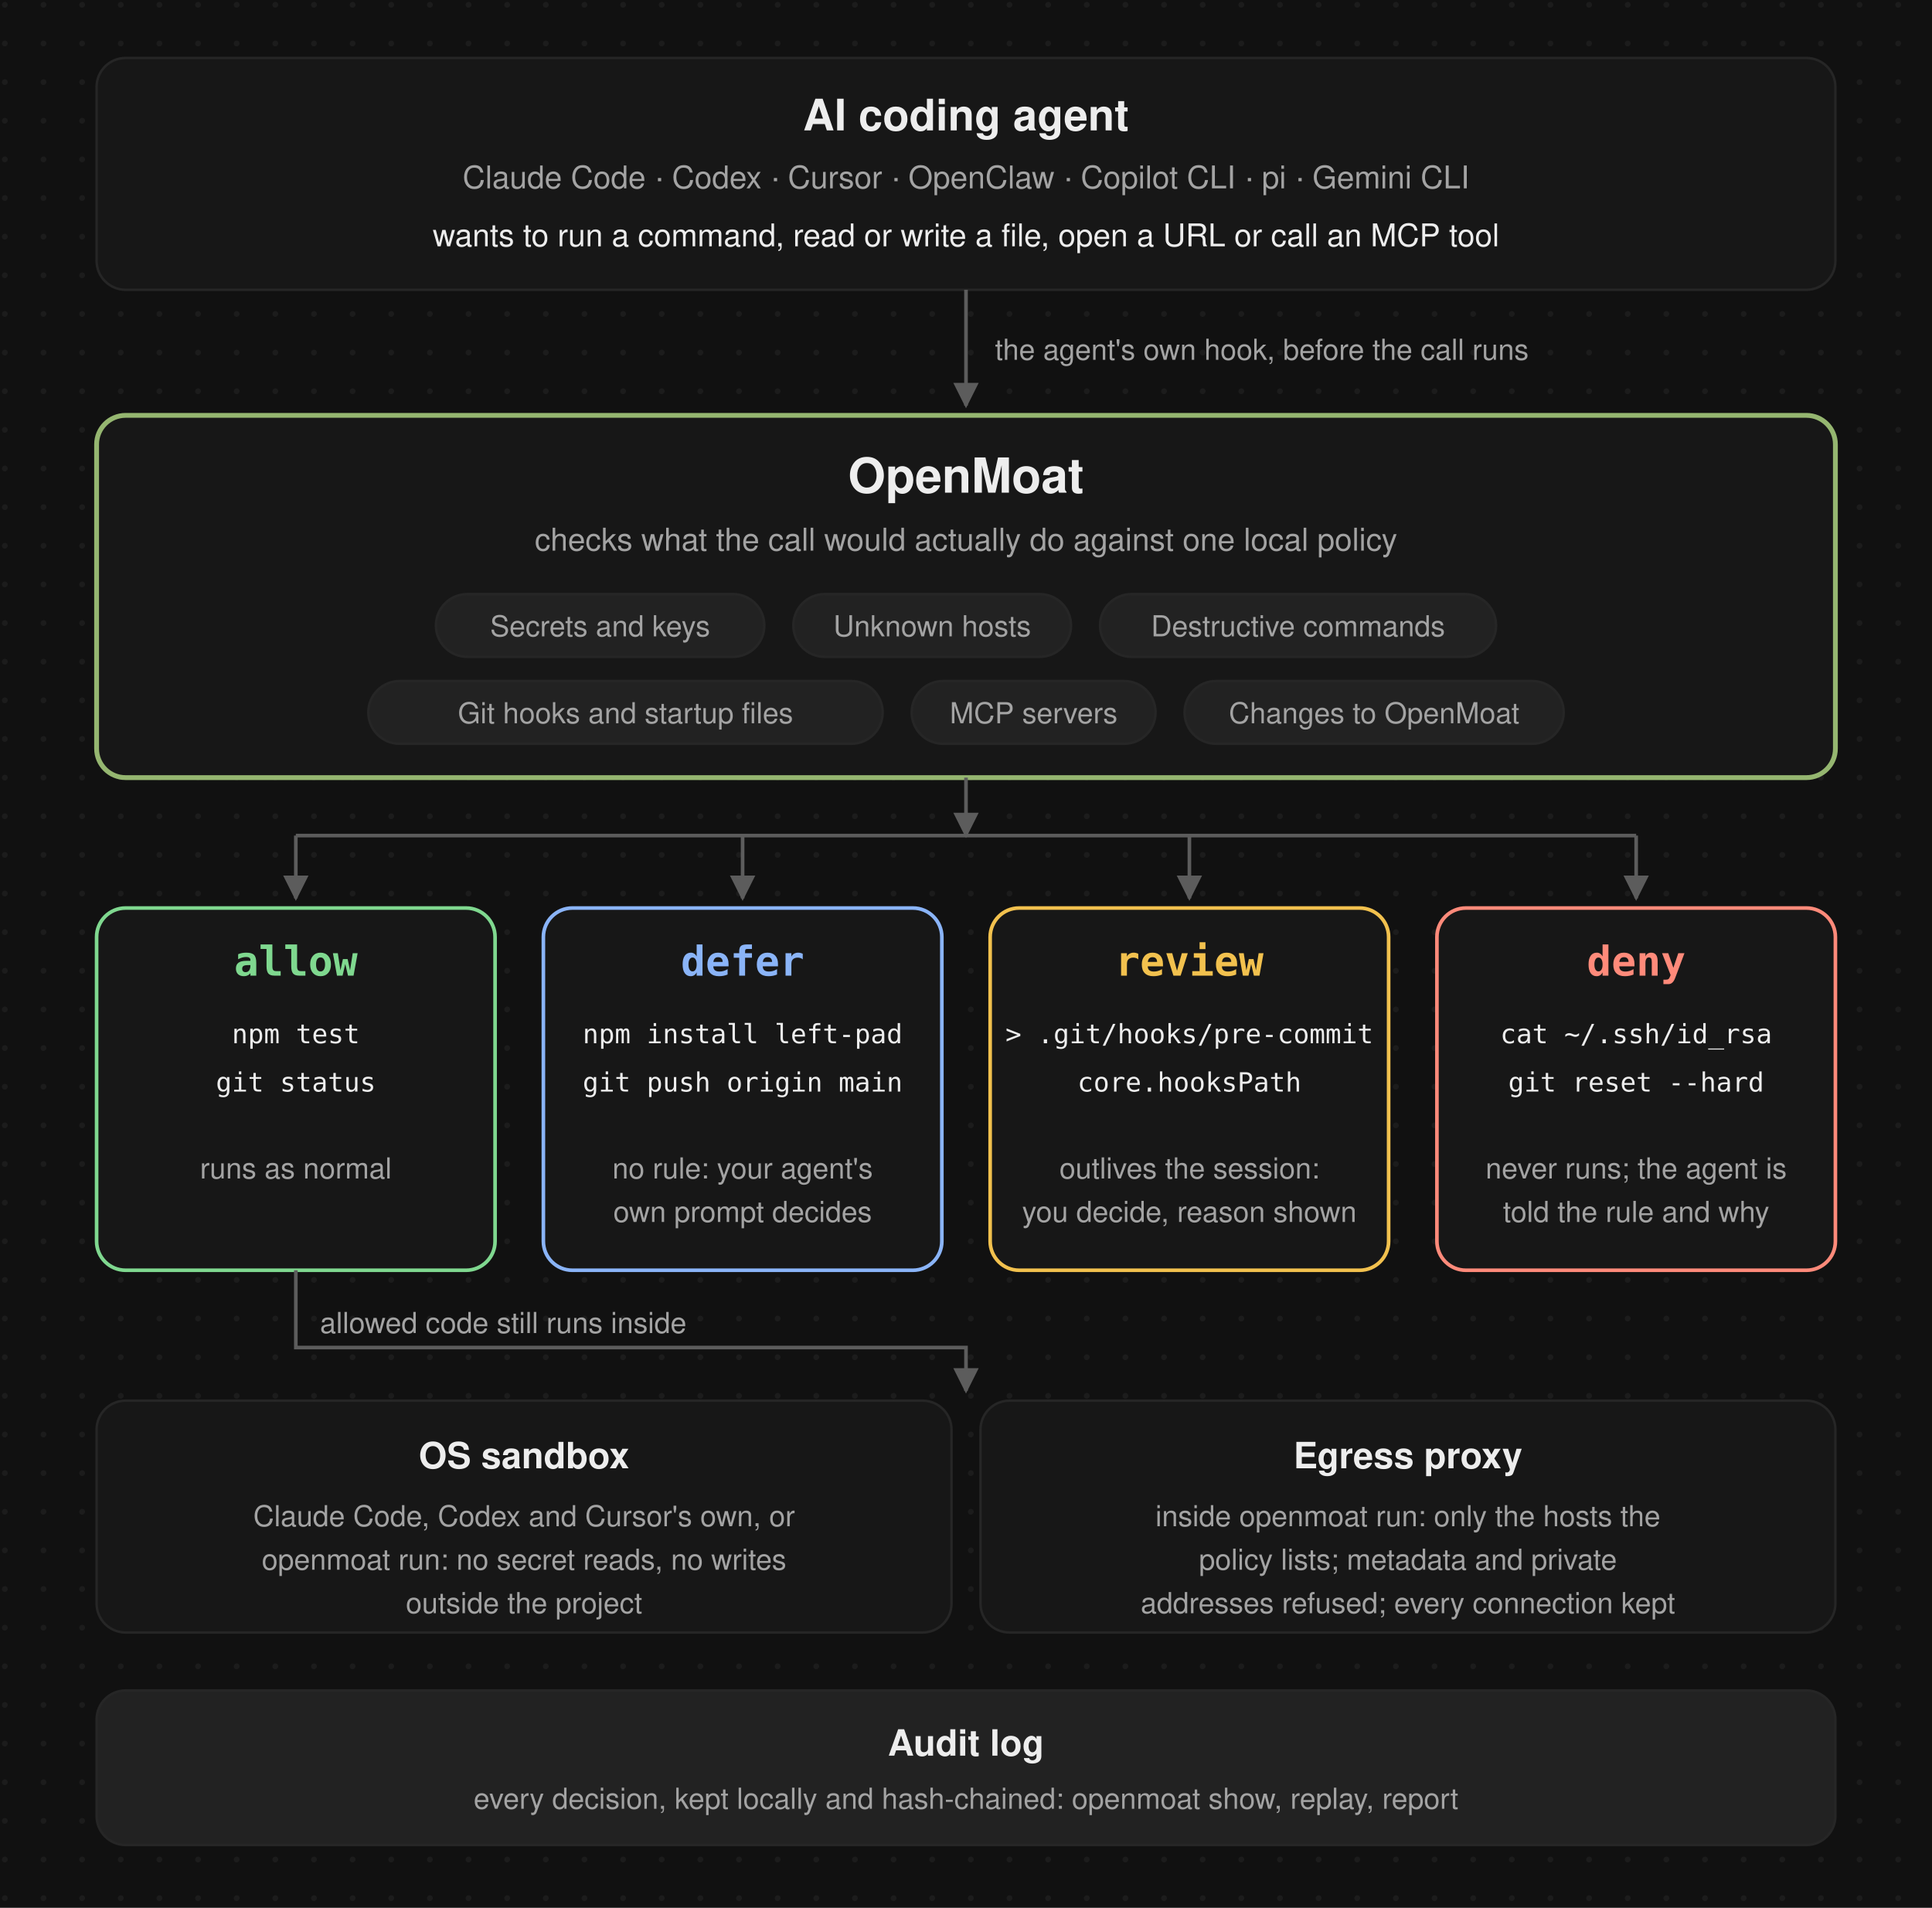
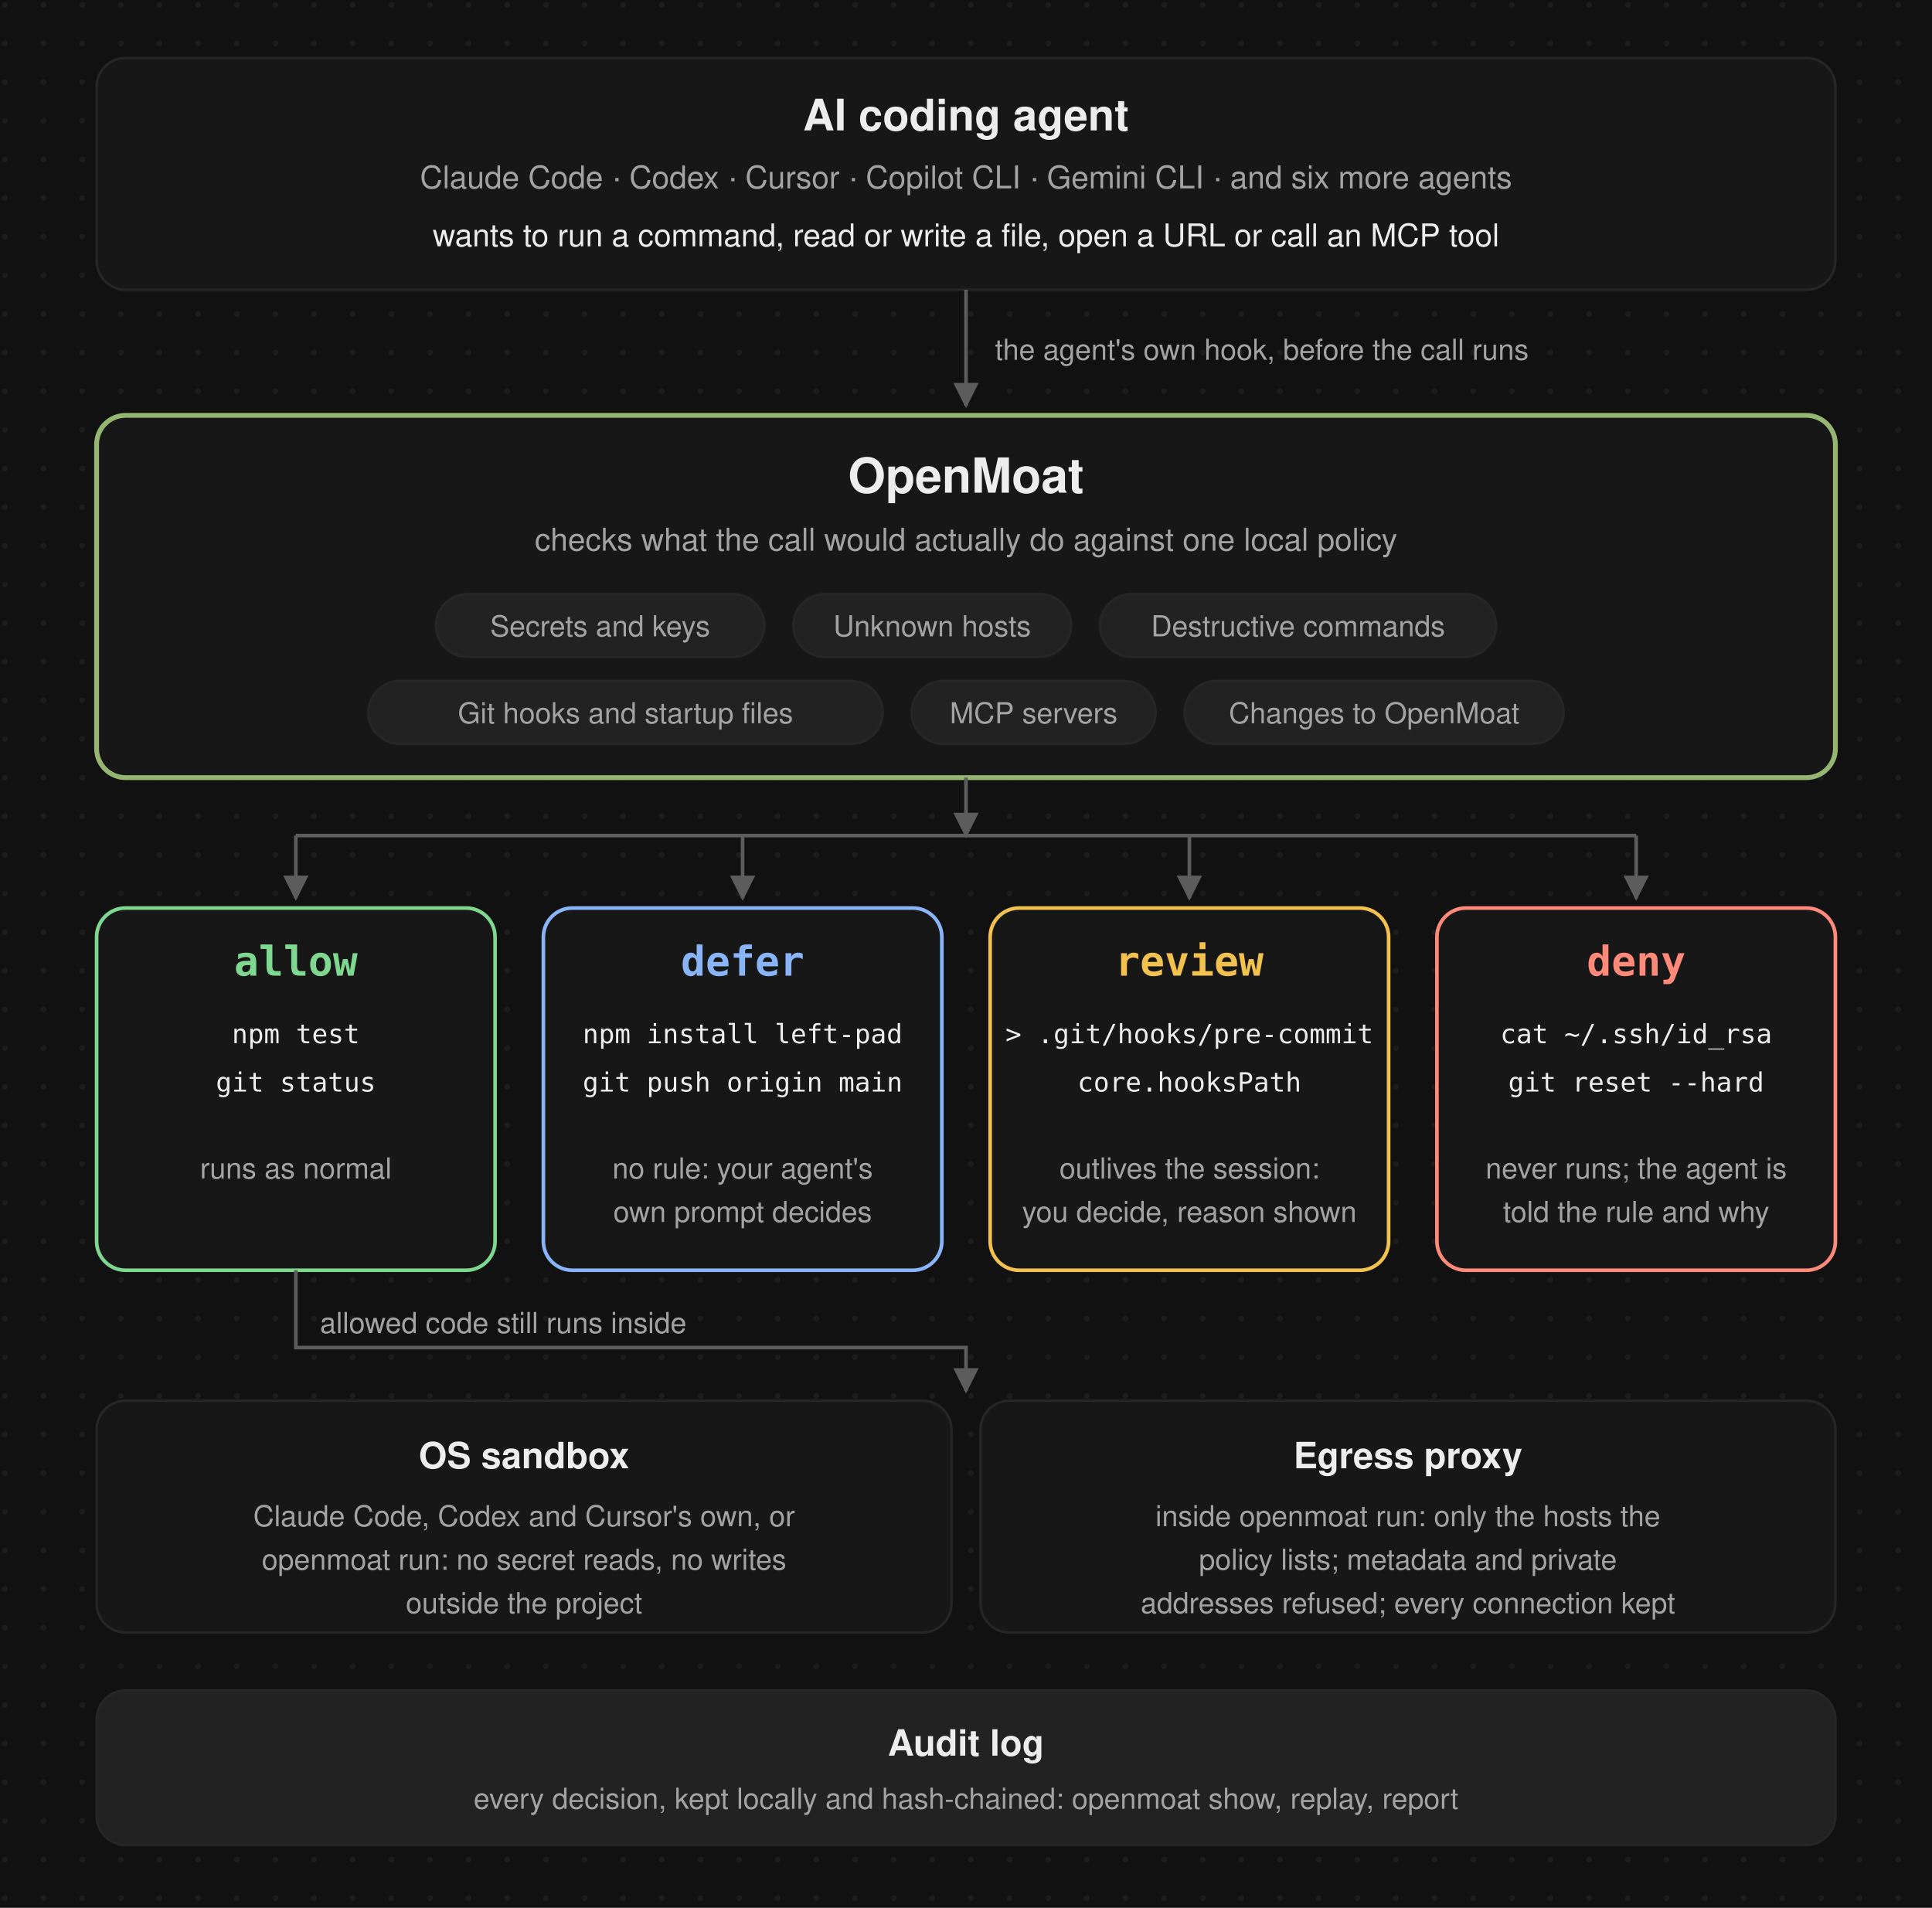
<svg xmlns="http://www.w3.org/2000/svg" viewBox="0 0 800 790" width="800" height="790" role="img" aria-label="An AI coding agent wants to run a tool call. Through the agent's own hook, OpenMoat checks it against one local policy before it runs: npm test is allowed, a call with no rule is left to the agent's own prompt, a git hook write is held for your review, and reading ~/.ssh/id_rsa is denied. Allowed code still runs inside the OS sandbox and the egress proxy, and every decision goes into a local hash-chained audit log.">
  <defs>
    <pattern id="dots" width="16" height="16" patternUnits="userSpaceOnUse">
      <circle cx="2" cy="2" r="1.2" fill="#1c1c1c" />
    </pattern>
    <marker id="head" viewBox="0 0 10 10" refX="9" refY="5" markerWidth="7" markerHeight="7" orient="auto-start-reverse">
      <path d="M0 0 L10 5 L0 10 z" fill="#5c5c5c" />
    </marker>
  </defs>
  <rect width="800" height="790" fill="#111111" />
  <rect width="800" height="790" fill="url(#dots)" />
  <rect x="40" y="24" width="720" height="96" rx="12" fill="#171717" stroke="#262626" stroke-width="1" />
  <text x="400.0" y="54" text-anchor="middle" font-family="-apple-system, BlinkMacSystemFont, 'Segoe UI', Helvetica, Arial, sans-serif" font-size="18" font-weight="700" fill="#ededed">AI coding agent</text>
-   <text x="400.0" y="78" text-anchor="middle" font-family="-apple-system, BlinkMacSystemFont, 'Segoe UI', Helvetica, Arial, sans-serif" font-size="13" fill="#a3a3a3">Claude Code · Codex · Cursor · OpenClaw · Copilot CLI · pi · Gemini CLI</text>
+   <text x="400.0" y="78" text-anchor="middle" font-family="-apple-system, BlinkMacSystemFont, 'Segoe UI', Helvetica, Arial, sans-serif" font-size="13" fill="#a3a3a3">Claude Code · Codex · Cursor · Copilot CLI · Gemini CLI · and six more agents</text>
  <text x="400.0" y="102" text-anchor="middle" font-family="-apple-system, BlinkMacSystemFont, 'Segoe UI', Helvetica, Arial, sans-serif" font-size="13" fill="#ededed">wants to run a command, read or write a file, open a URL or call an MCP tool</text>
  <line x1="400.0" y1="120" x2="400.0" y2="168" stroke="#5c5c5c" stroke-width="1.5" marker-end="url(#head)" />
  <text x="412.0" y="149" text-anchor="start" font-family="-apple-system, BlinkMacSystemFont, 'Segoe UI', Helvetica, Arial, sans-serif" font-size="12" fill="#a3a3a3">the agent's own hook, before the call runs</text>
  <rect x="40" y="172" width="720" height="150" rx="12" fill="#171717" stroke="#95B670" stroke-width="2" />
  <text x="400.0" y="204" text-anchor="middle" font-family="-apple-system, BlinkMacSystemFont, 'Segoe UI', Helvetica, Arial, sans-serif" font-size="20" font-weight="700" fill="#ededed">OpenMoat</text>
  <text x="400.0" y="228" text-anchor="middle" font-family="-apple-system, BlinkMacSystemFont, 'Segoe UI', Helvetica, Arial, sans-serif" font-size="13" fill="#a3a3a3">checks what the call would actually do against one local policy</text>
  <rect x="180.5" y="246" width="136.0" height="26" rx="13" fill="#222222" stroke="#262626" />
  <text x="248.5" y="263.5" text-anchor="middle" font-family="-apple-system, BlinkMacSystemFont, 'Segoe UI', Helvetica, Arial, sans-serif" font-size="12" fill="#a3a3a3">Secrets and keys</text>
  <rect x="328.5" y="246" width="115.0" height="26" rx="13" fill="#222222" stroke="#262626" />
  <text x="386.0" y="263.5" text-anchor="middle" font-family="-apple-system, BlinkMacSystemFont, 'Segoe UI', Helvetica, Arial, sans-serif" font-size="12" fill="#a3a3a3">Unknown hosts</text>
  <rect x="455.5" y="246" width="164.0" height="26" rx="13" fill="#222222" stroke="#262626" />
  <text x="537.5" y="263.5" text-anchor="middle" font-family="-apple-system, BlinkMacSystemFont, 'Segoe UI', Helvetica, Arial, sans-serif" font-size="12" fill="#a3a3a3">Destructive commands</text>
  <rect x="152.5" y="282" width="213.0" height="26" rx="13" fill="#222222" stroke="#262626" />
  <text x="259.0" y="299.5" text-anchor="middle" font-family="-apple-system, BlinkMacSystemFont, 'Segoe UI', Helvetica, Arial, sans-serif" font-size="12" fill="#a3a3a3">Git hooks and startup files</text>
  <rect x="377.5" y="282" width="101.0" height="26" rx="13" fill="#222222" stroke="#262626" />
  <text x="428.0" y="299.5" text-anchor="middle" font-family="-apple-system, BlinkMacSystemFont, 'Segoe UI', Helvetica, Arial, sans-serif" font-size="12" fill="#a3a3a3">MCP servers</text>
  <rect x="490.5" y="282" width="157.0" height="26" rx="13" fill="#222222" stroke="#262626" />
  <text x="569.0" y="299.5" text-anchor="middle" font-family="-apple-system, BlinkMacSystemFont, 'Segoe UI', Helvetica, Arial, sans-serif" font-size="12" fill="#a3a3a3">Changes to OpenMoat</text>
  <line x1="400.0" y1="322" x2="400.0" y2="346" stroke="#5c5c5c" stroke-width="1.5" marker-end="url(#head)" />
  <line x1="122.5" y1="346" x2="677.5" y2="346" stroke="#5c5c5c" stroke-width="1.5" />
  <line x1="122.5" y1="346" x2="122.5" y2="372" stroke="#5c5c5c" stroke-width="1.5" marker-end="url(#head)" />
  <rect x="40" y="376" width="165" height="150" rx="12" fill="#171717" stroke="#7fd88f" stroke-width="1.5" />
  <text x="122.5" y="404" text-anchor="middle" font-family="ui-monospace, SFMono-Regular, Menlo, Consolas, monospace" font-size="17" font-weight="700" fill="#7fd88f">allow</text>
  <text x="122.5" y="432" text-anchor="middle" font-family="ui-monospace, SFMono-Regular, Menlo, Consolas, monospace" font-size="11" fill="#ededed">npm test</text>
  <text x="122.5" y="452" text-anchor="middle" font-family="ui-monospace, SFMono-Regular, Menlo, Consolas, monospace" font-size="11" fill="#ededed">git status</text>
  <text x="122.5" y="488" text-anchor="middle" font-family="-apple-system, BlinkMacSystemFont, 'Segoe UI', Helvetica, Arial, sans-serif" font-size="12" fill="#a3a3a3">runs as normal</text>
  <line x1="307.5" y1="346" x2="307.5" y2="372" stroke="#5c5c5c" stroke-width="1.5" marker-end="url(#head)" />
  <rect x="225" y="376" width="165" height="150" rx="12" fill="#171717" stroke="#8ab4f8" stroke-width="1.5" />
  <text x="307.5" y="404" text-anchor="middle" font-family="ui-monospace, SFMono-Regular, Menlo, Consolas, monospace" font-size="17" font-weight="700" fill="#8ab4f8">defer</text>
  <text x="307.5" y="432" text-anchor="middle" font-family="ui-monospace, SFMono-Regular, Menlo, Consolas, monospace" font-size="11" fill="#ededed">npm install left-pad</text>
  <text x="307.5" y="452" text-anchor="middle" font-family="ui-monospace, SFMono-Regular, Menlo, Consolas, monospace" font-size="11" fill="#ededed">git push origin main</text>
  <text x="307.5" y="488" text-anchor="middle" font-family="-apple-system, BlinkMacSystemFont, 'Segoe UI', Helvetica, Arial, sans-serif" font-size="12" fill="#a3a3a3">no rule: your agent's</text>
  <text x="307.5" y="506" text-anchor="middle" font-family="-apple-system, BlinkMacSystemFont, 'Segoe UI', Helvetica, Arial, sans-serif" font-size="12" fill="#a3a3a3">own prompt decides</text>
  <line x1="492.5" y1="346" x2="492.5" y2="372" stroke="#5c5c5c" stroke-width="1.5" marker-end="url(#head)" />
  <rect x="410" y="376" width="165" height="150" rx="12" fill="#171717" stroke="#f2c14e" stroke-width="1.5" />
  <text x="492.5" y="404" text-anchor="middle" font-family="ui-monospace, SFMono-Regular, Menlo, Consolas, monospace" font-size="17" font-weight="700" fill="#f2c14e">review</text>
  <text x="492.5" y="432" text-anchor="middle" font-family="ui-monospace, SFMono-Regular, Menlo, Consolas, monospace" font-size="11" fill="#ededed">&gt; .git/hooks/pre-commit</text>
  <text x="492.5" y="452" text-anchor="middle" font-family="ui-monospace, SFMono-Regular, Menlo, Consolas, monospace" font-size="11" fill="#ededed">core.hooksPath</text>
  <text x="492.5" y="488" text-anchor="middle" font-family="-apple-system, BlinkMacSystemFont, 'Segoe UI', Helvetica, Arial, sans-serif" font-size="12" fill="#a3a3a3">outlives the session:</text>
  <text x="492.5" y="506" text-anchor="middle" font-family="-apple-system, BlinkMacSystemFont, 'Segoe UI', Helvetica, Arial, sans-serif" font-size="12" fill="#a3a3a3">you decide, reason shown</text>
  <line x1="677.5" y1="346" x2="677.5" y2="372" stroke="#5c5c5c" stroke-width="1.5" marker-end="url(#head)" />
  <rect x="595" y="376" width="165" height="150" rx="12" fill="#171717" stroke="#ff8a7a" stroke-width="1.5" />
  <text x="677.5" y="404" text-anchor="middle" font-family="ui-monospace, SFMono-Regular, Menlo, Consolas, monospace" font-size="17" font-weight="700" fill="#ff8a7a">deny</text>
  <text x="677.5" y="432" text-anchor="middle" font-family="ui-monospace, SFMono-Regular, Menlo, Consolas, monospace" font-size="11" fill="#ededed">cat ~/.ssh/id_rsa</text>
  <text x="677.5" y="452" text-anchor="middle" font-family="ui-monospace, SFMono-Regular, Menlo, Consolas, monospace" font-size="11" fill="#ededed">git reset --hard</text>
  <text x="677.5" y="488" text-anchor="middle" font-family="-apple-system, BlinkMacSystemFont, 'Segoe UI', Helvetica, Arial, sans-serif" font-size="12" fill="#a3a3a3">never runs; the agent is</text>
  <text x="677.5" y="506" text-anchor="middle" font-family="-apple-system, BlinkMacSystemFont, 'Segoe UI', Helvetica, Arial, sans-serif" font-size="12" fill="#a3a3a3">told the rule and why</text>
  <path d="M122.5 526 V558 H400.0 V576" fill="none" stroke="#5c5c5c" stroke-width="1.5" marker-end="url(#head)" />
  <text x="132.5" y="552" text-anchor="start" font-family="-apple-system, BlinkMacSystemFont, 'Segoe UI', Helvetica, Arial, sans-serif" font-size="12" fill="#a3a3a3">allowed code still runs inside</text>
  <rect x="40" y="580" width="354" height="96" rx="12" fill="#171717" stroke="#262626" stroke-width="1" />
  <text x="217.0" y="608" text-anchor="middle" font-family="-apple-system, BlinkMacSystemFont, 'Segoe UI', Helvetica, Arial, sans-serif" font-size="15" font-weight="700" fill="#ededed">OS sandbox</text>
  <text x="217.0" y="632" text-anchor="middle" font-family="-apple-system, BlinkMacSystemFont, 'Segoe UI', Helvetica, Arial, sans-serif" font-size="12" fill="#a3a3a3">Claude Code, Codex and Cursor's own, or</text>
  <text x="217.0" y="650" text-anchor="middle" font-family="-apple-system, BlinkMacSystemFont, 'Segoe UI', Helvetica, Arial, sans-serif" font-size="12" fill="#a3a3a3">openmoat run: no secret reads, no writes</text>
  <text x="217.0" y="668" text-anchor="middle" font-family="-apple-system, BlinkMacSystemFont, 'Segoe UI', Helvetica, Arial, sans-serif" font-size="12" fill="#a3a3a3">outside the project</text>
  <rect x="406" y="580" width="354" height="96" rx="12" fill="#171717" stroke="#262626" stroke-width="1" />
  <text x="583.0" y="608" text-anchor="middle" font-family="-apple-system, BlinkMacSystemFont, 'Segoe UI', Helvetica, Arial, sans-serif" font-size="15" font-weight="700" fill="#ededed">Egress proxy</text>
  <text x="583.0" y="632" text-anchor="middle" font-family="-apple-system, BlinkMacSystemFont, 'Segoe UI', Helvetica, Arial, sans-serif" font-size="12" fill="#a3a3a3">inside openmoat run: only the hosts the</text>
  <text x="583.0" y="650" text-anchor="middle" font-family="-apple-system, BlinkMacSystemFont, 'Segoe UI', Helvetica, Arial, sans-serif" font-size="12" fill="#a3a3a3">policy lists; metadata and private</text>
  <text x="583.0" y="668" text-anchor="middle" font-family="-apple-system, BlinkMacSystemFont, 'Segoe UI', Helvetica, Arial, sans-serif" font-size="12" fill="#a3a3a3">addresses refused; every connection kept</text>
  <rect x="40" y="700" width="720" height="64" rx="12" fill="#222222" stroke="#262626" stroke-width="1" />
  <text x="400.0" y="727" text-anchor="middle" font-family="-apple-system, BlinkMacSystemFont, 'Segoe UI', Helvetica, Arial, sans-serif" font-size="15" font-weight="700" fill="#ededed">Audit log</text>
  <text x="400.0" y="749" text-anchor="middle" font-family="-apple-system, BlinkMacSystemFont, 'Segoe UI', Helvetica, Arial, sans-serif" font-size="12" fill="#a3a3a3">every decision, kept locally and hash-chained: openmoat show, replay, report</text>
</svg>
